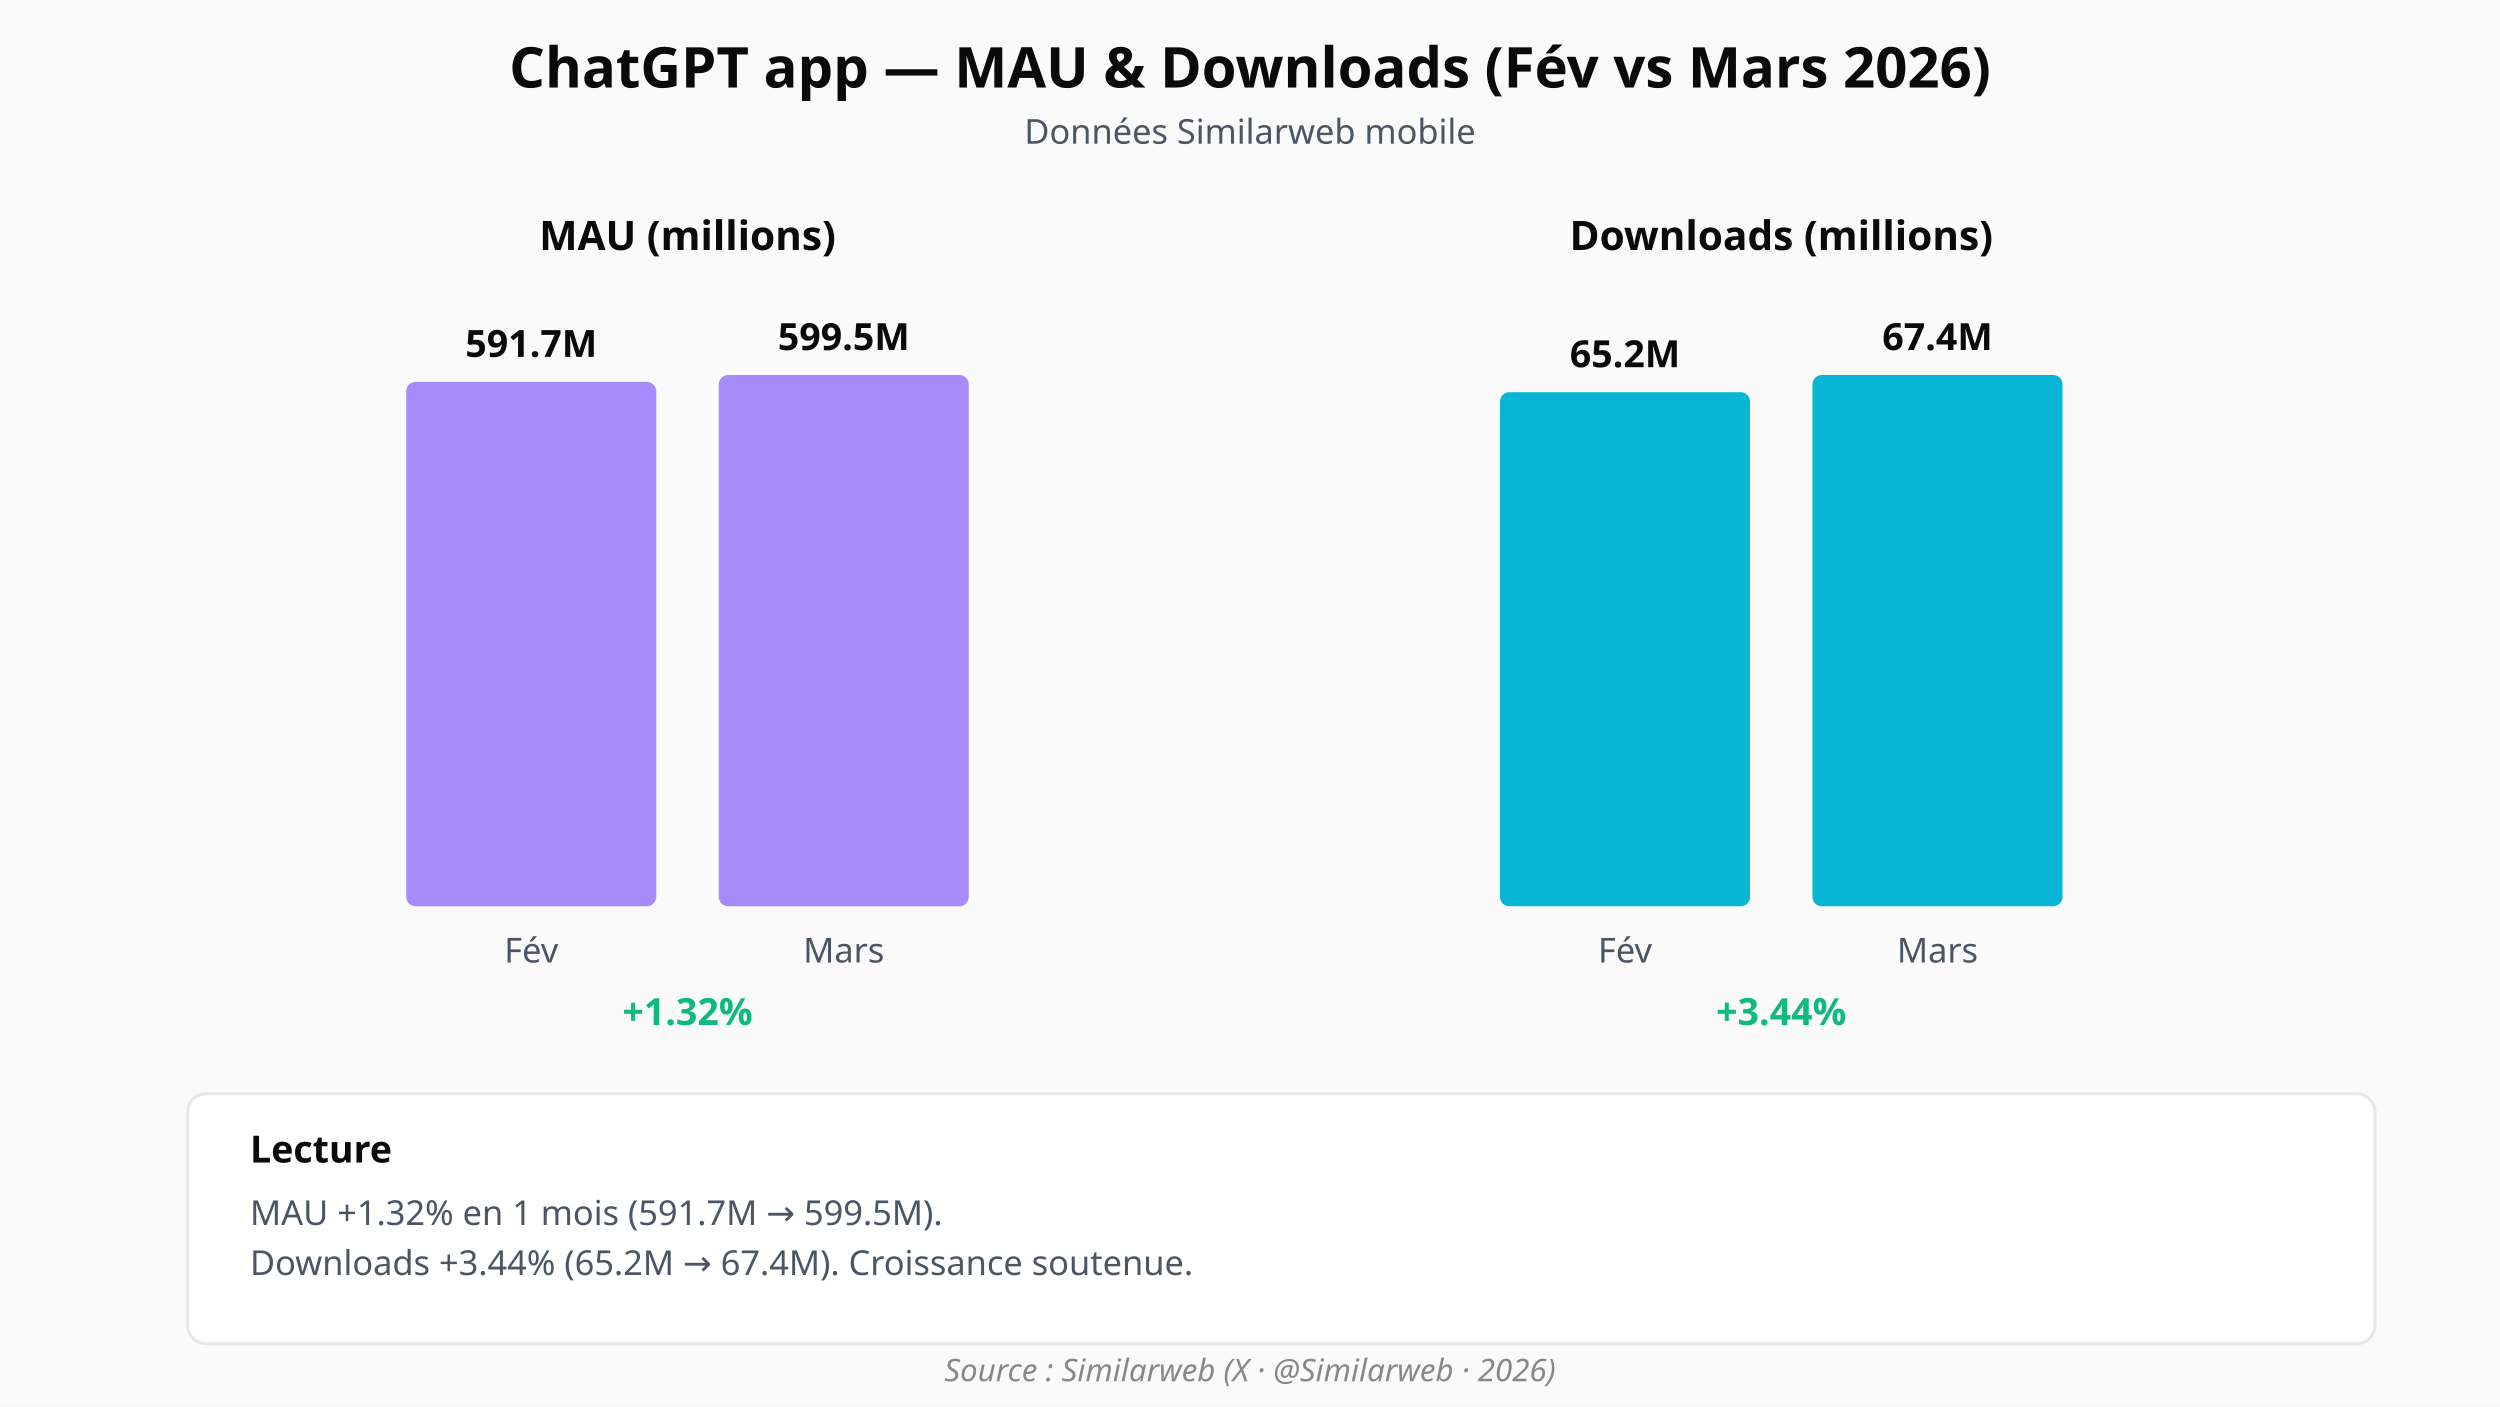
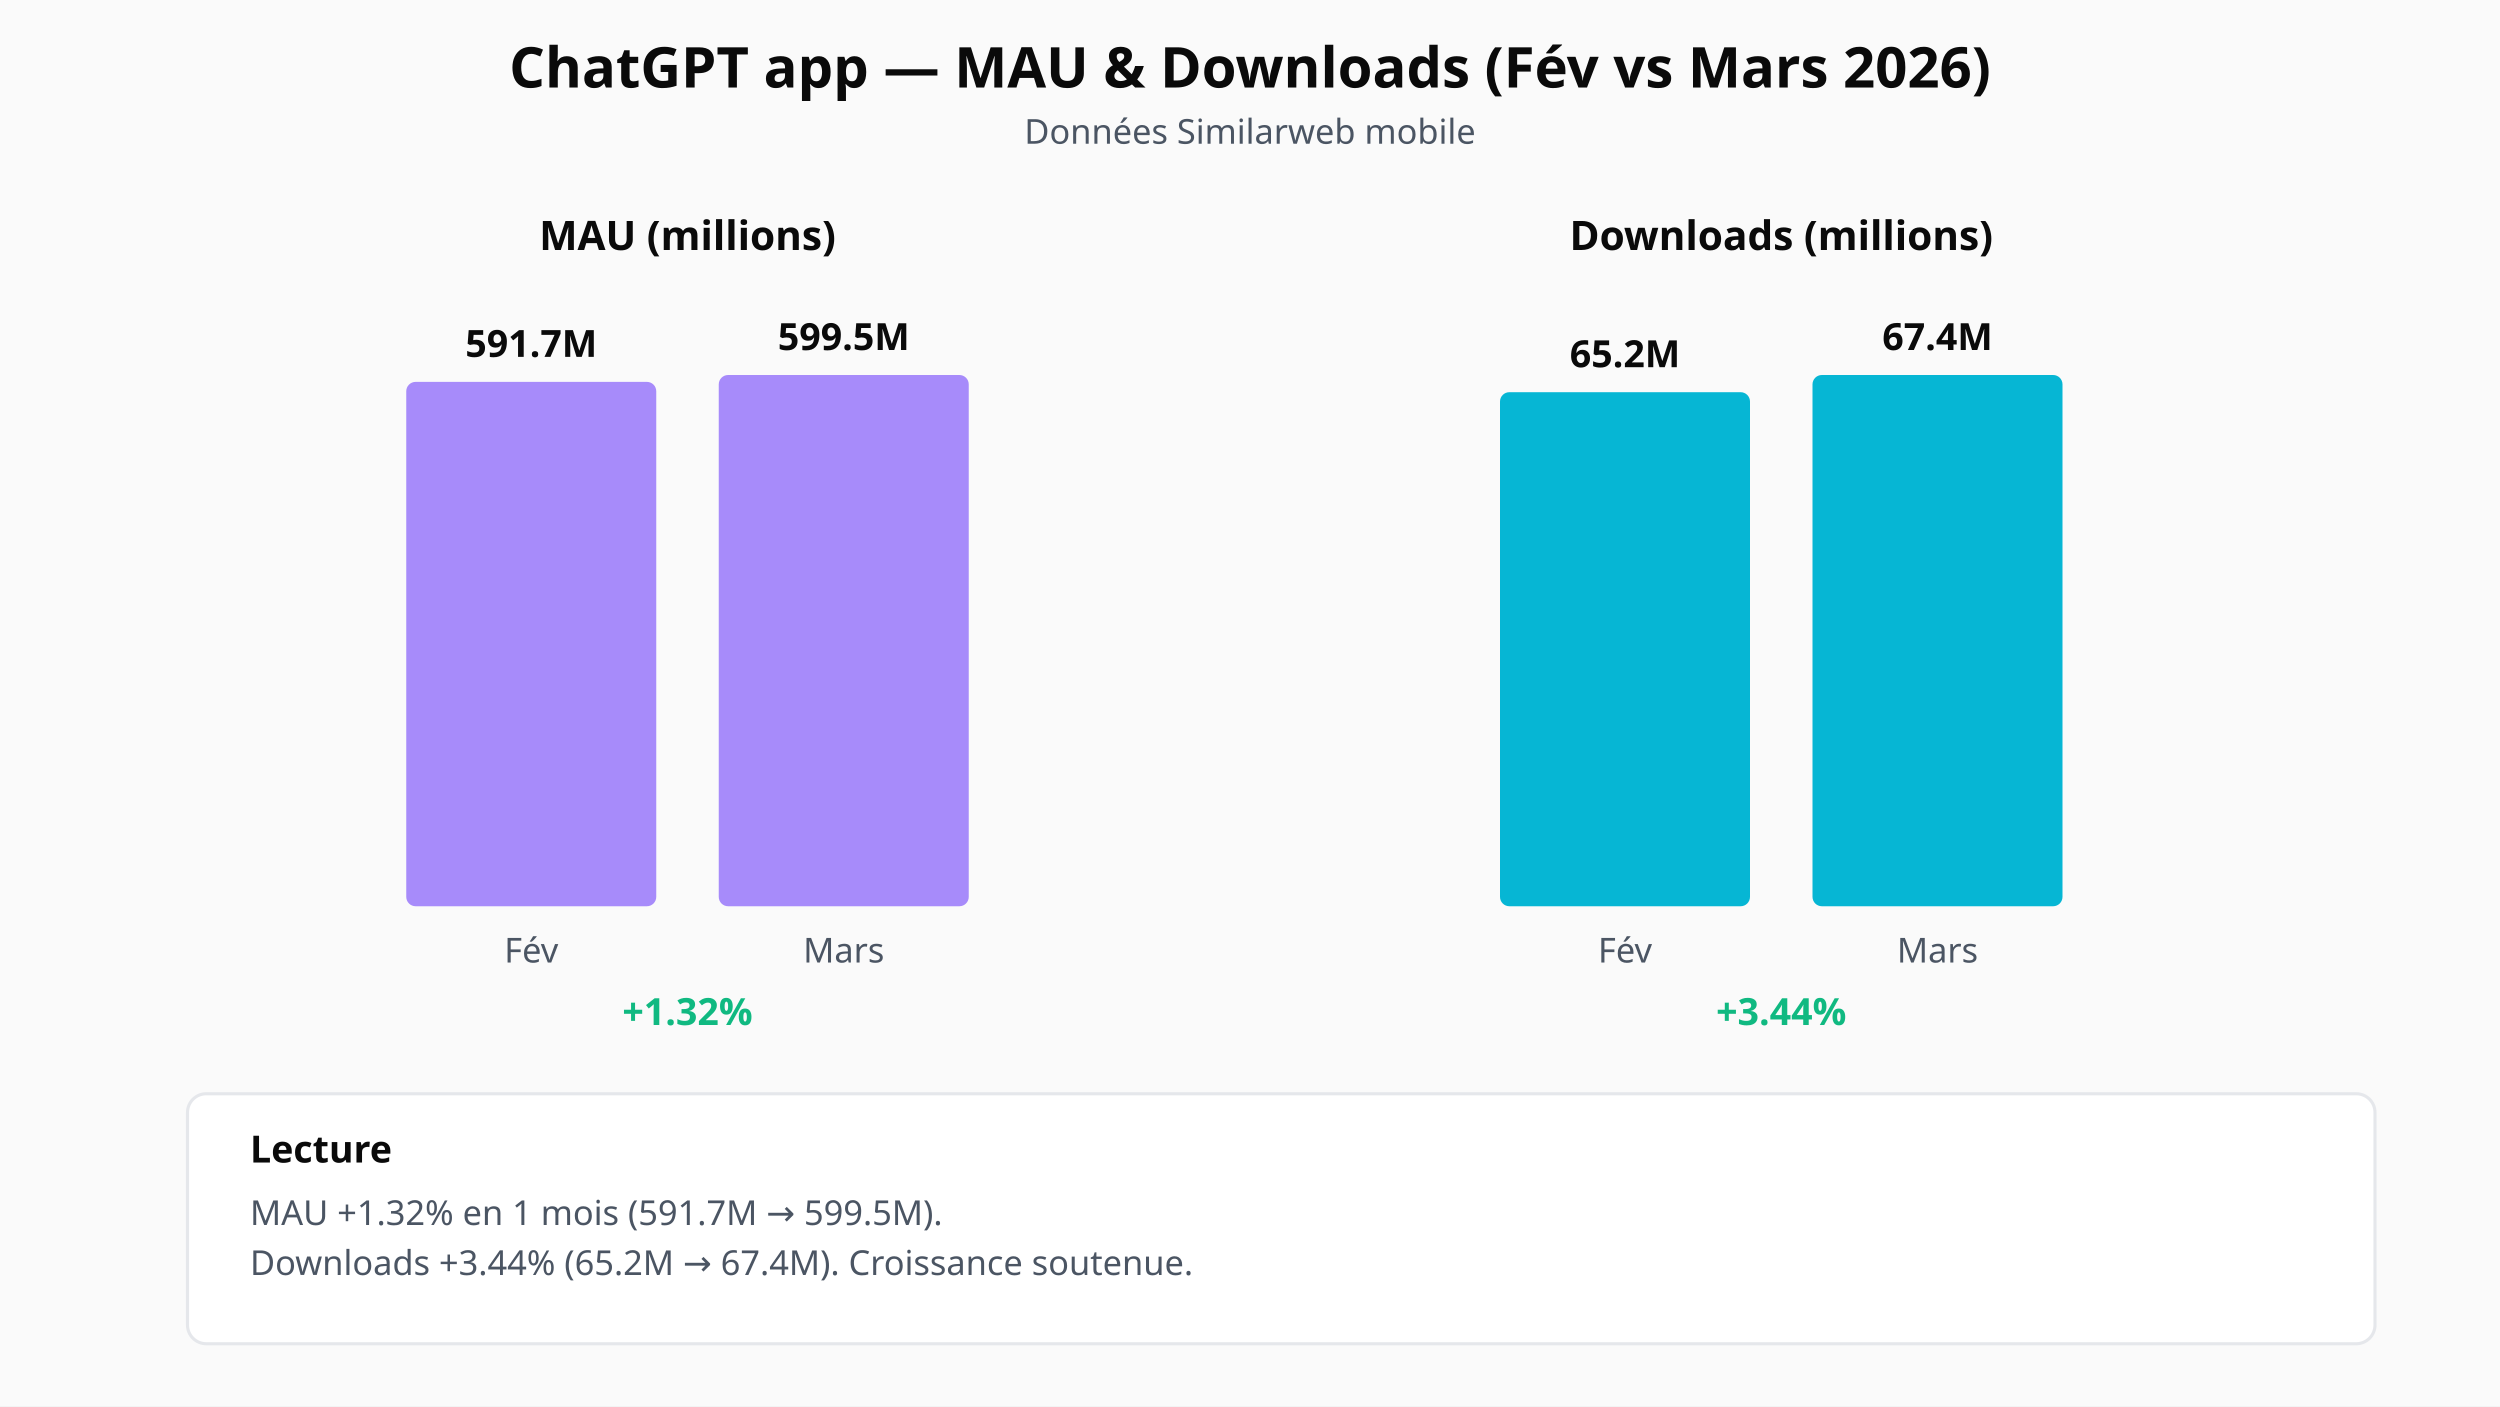
<svg xmlns="http://www.w3.org/2000/svg" viewBox="0 0 800 450" font-family="ui-sans-serif, system-ui">
  <rect width="800" height="450" fill="#fafafa" />
  <text x="400" y="28" text-anchor="middle" fill="#0a0a0a" font-size="18" font-weight="bold">ChatGPT app — MAU &amp; Downloads (Fév vs Mars 2026)</text>
  <text x="400" y="46" text-anchor="middle" fill="#4b5563" font-size="11">Données Similarweb mobile</text>
  <rect x="130" y="122.2" width="80" height="167.8" fill="#a78bfa" rx="3" />
  <text x="170.0" y="114.2" text-anchor="middle" fill="#0a0a0a" font-size="12" font-weight="600" font-family="ui-monospace">591.7M</text>
  <text x="170.0" y="308" text-anchor="middle" fill="#4b5563" font-size="11">Fév</text>
  <rect x="230" y="120.0" width="80" height="170.0" fill="#a78bfa" rx="3" />
  <text x="270.0" y="112.0" text-anchor="middle" fill="#0a0a0a" font-size="12" font-weight="600" font-family="ui-monospace">599.5M</text>
  <text x="270.0" y="308" text-anchor="middle" fill="#4b5563" font-size="11">Mars</text>
  <text x="220" y="80" text-anchor="middle" fill="#0a0a0a" font-size="13" font-weight="bold">MAU (millions)</text>
  <text x="220" y="328" text-anchor="middle" fill="#10b981" font-size="12" font-weight="600">+1.32%</text>
  <rect x="480" y="125.5" width="80" height="164.5" fill="#06b6d4" rx="3" />
  <text x="520.0" y="117.5" text-anchor="middle" fill="#0a0a0a" font-size="12" font-weight="600" font-family="ui-monospace">65.2M</text>
  <text x="520.0" y="308" text-anchor="middle" fill="#4b5563" font-size="11">Fév</text>
  <rect x="580" y="120.0" width="80" height="170.0" fill="#06b6d4" rx="3" />
  <text x="620.0" y="112.0" text-anchor="middle" fill="#0a0a0a" font-size="12" font-weight="600" font-family="ui-monospace">67.4M</text>
  <text x="620.0" y="308" text-anchor="middle" fill="#4b5563" font-size="11">Mars</text>
  <text x="570" y="80" text-anchor="middle" fill="#0a0a0a" font-size="13" font-weight="bold">Downloads (millions)</text>
  <text x="570" y="328" text-anchor="middle" fill="#10b981" font-size="12" font-weight="600">+3.44%</text>
  <g transform="translate(0,350)">
    <rect x="60" y="0" width="700" height="80" fill="#fff" rx="6" stroke="#e5e7eb" />
    <text x="80" y="22" fill="#0a0a0a" font-size="12" font-weight="600">Lecture</text>
    <text x="80" y="42" fill="#4b5563" font-size="11">MAU +1.32% en 1 mois (591.7M → 599.5M).</text>
    <text x="80" y="58" fill="#4b5563" font-size="11">Downloads +3.44% (65.2M → 67.4M). Croissance soutenue.</text>
  </g>
-   <text x="400" y="442" text-anchor="middle" fill="#888" font-size="10" font-style="italic">Source : Similarweb (X · @Similarweb · 2026)</text>
</svg>
